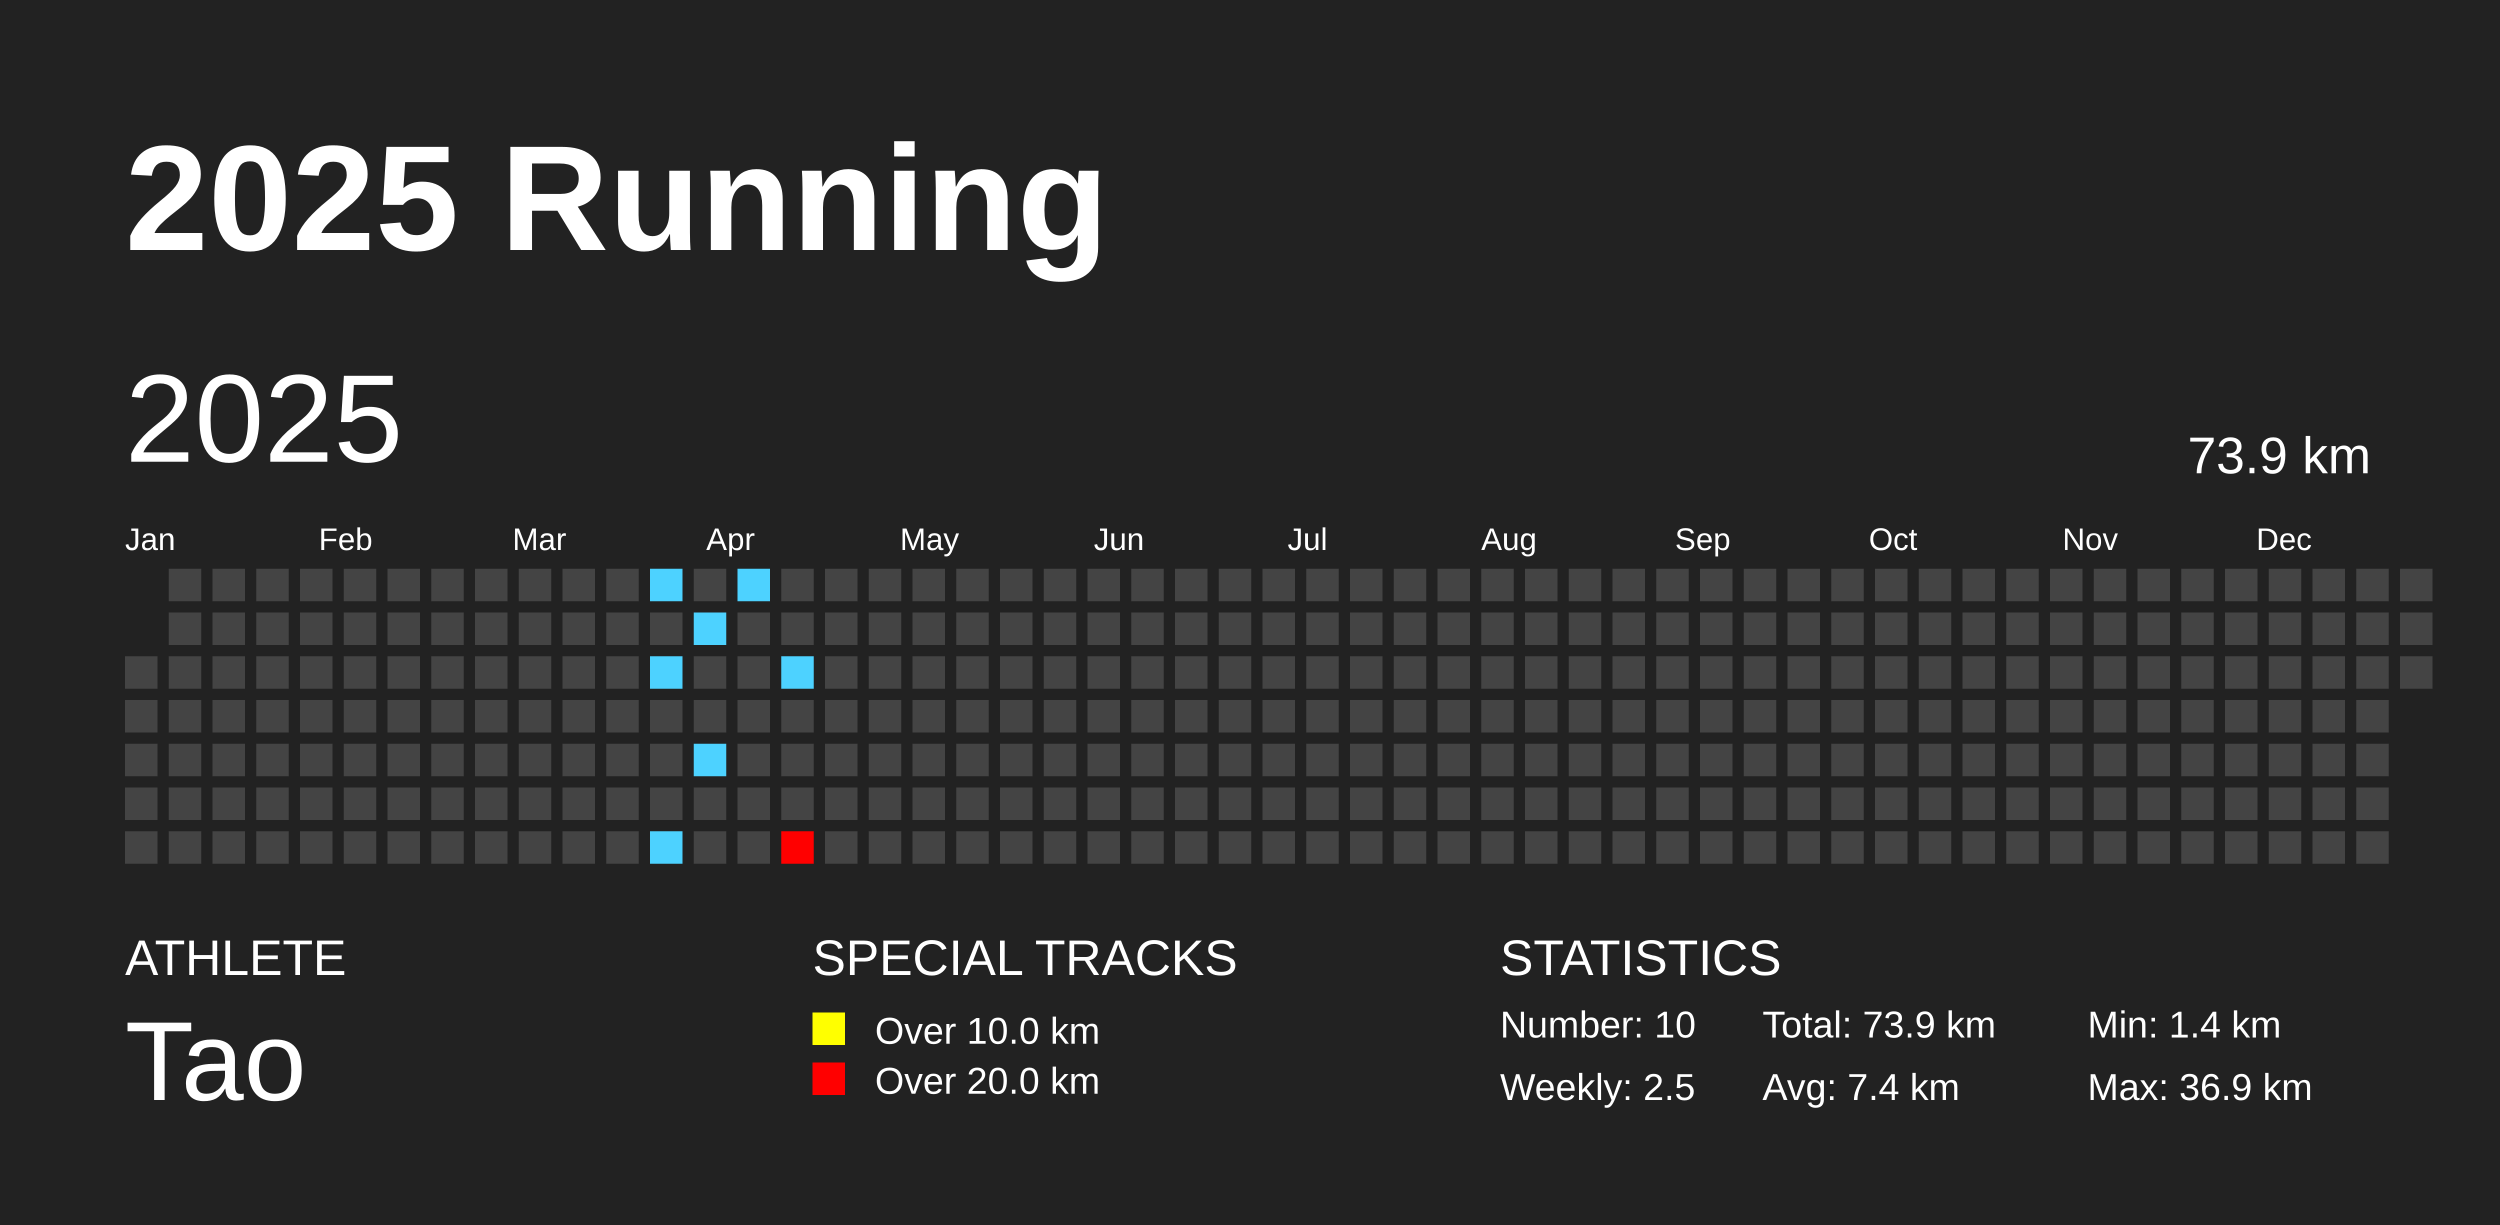
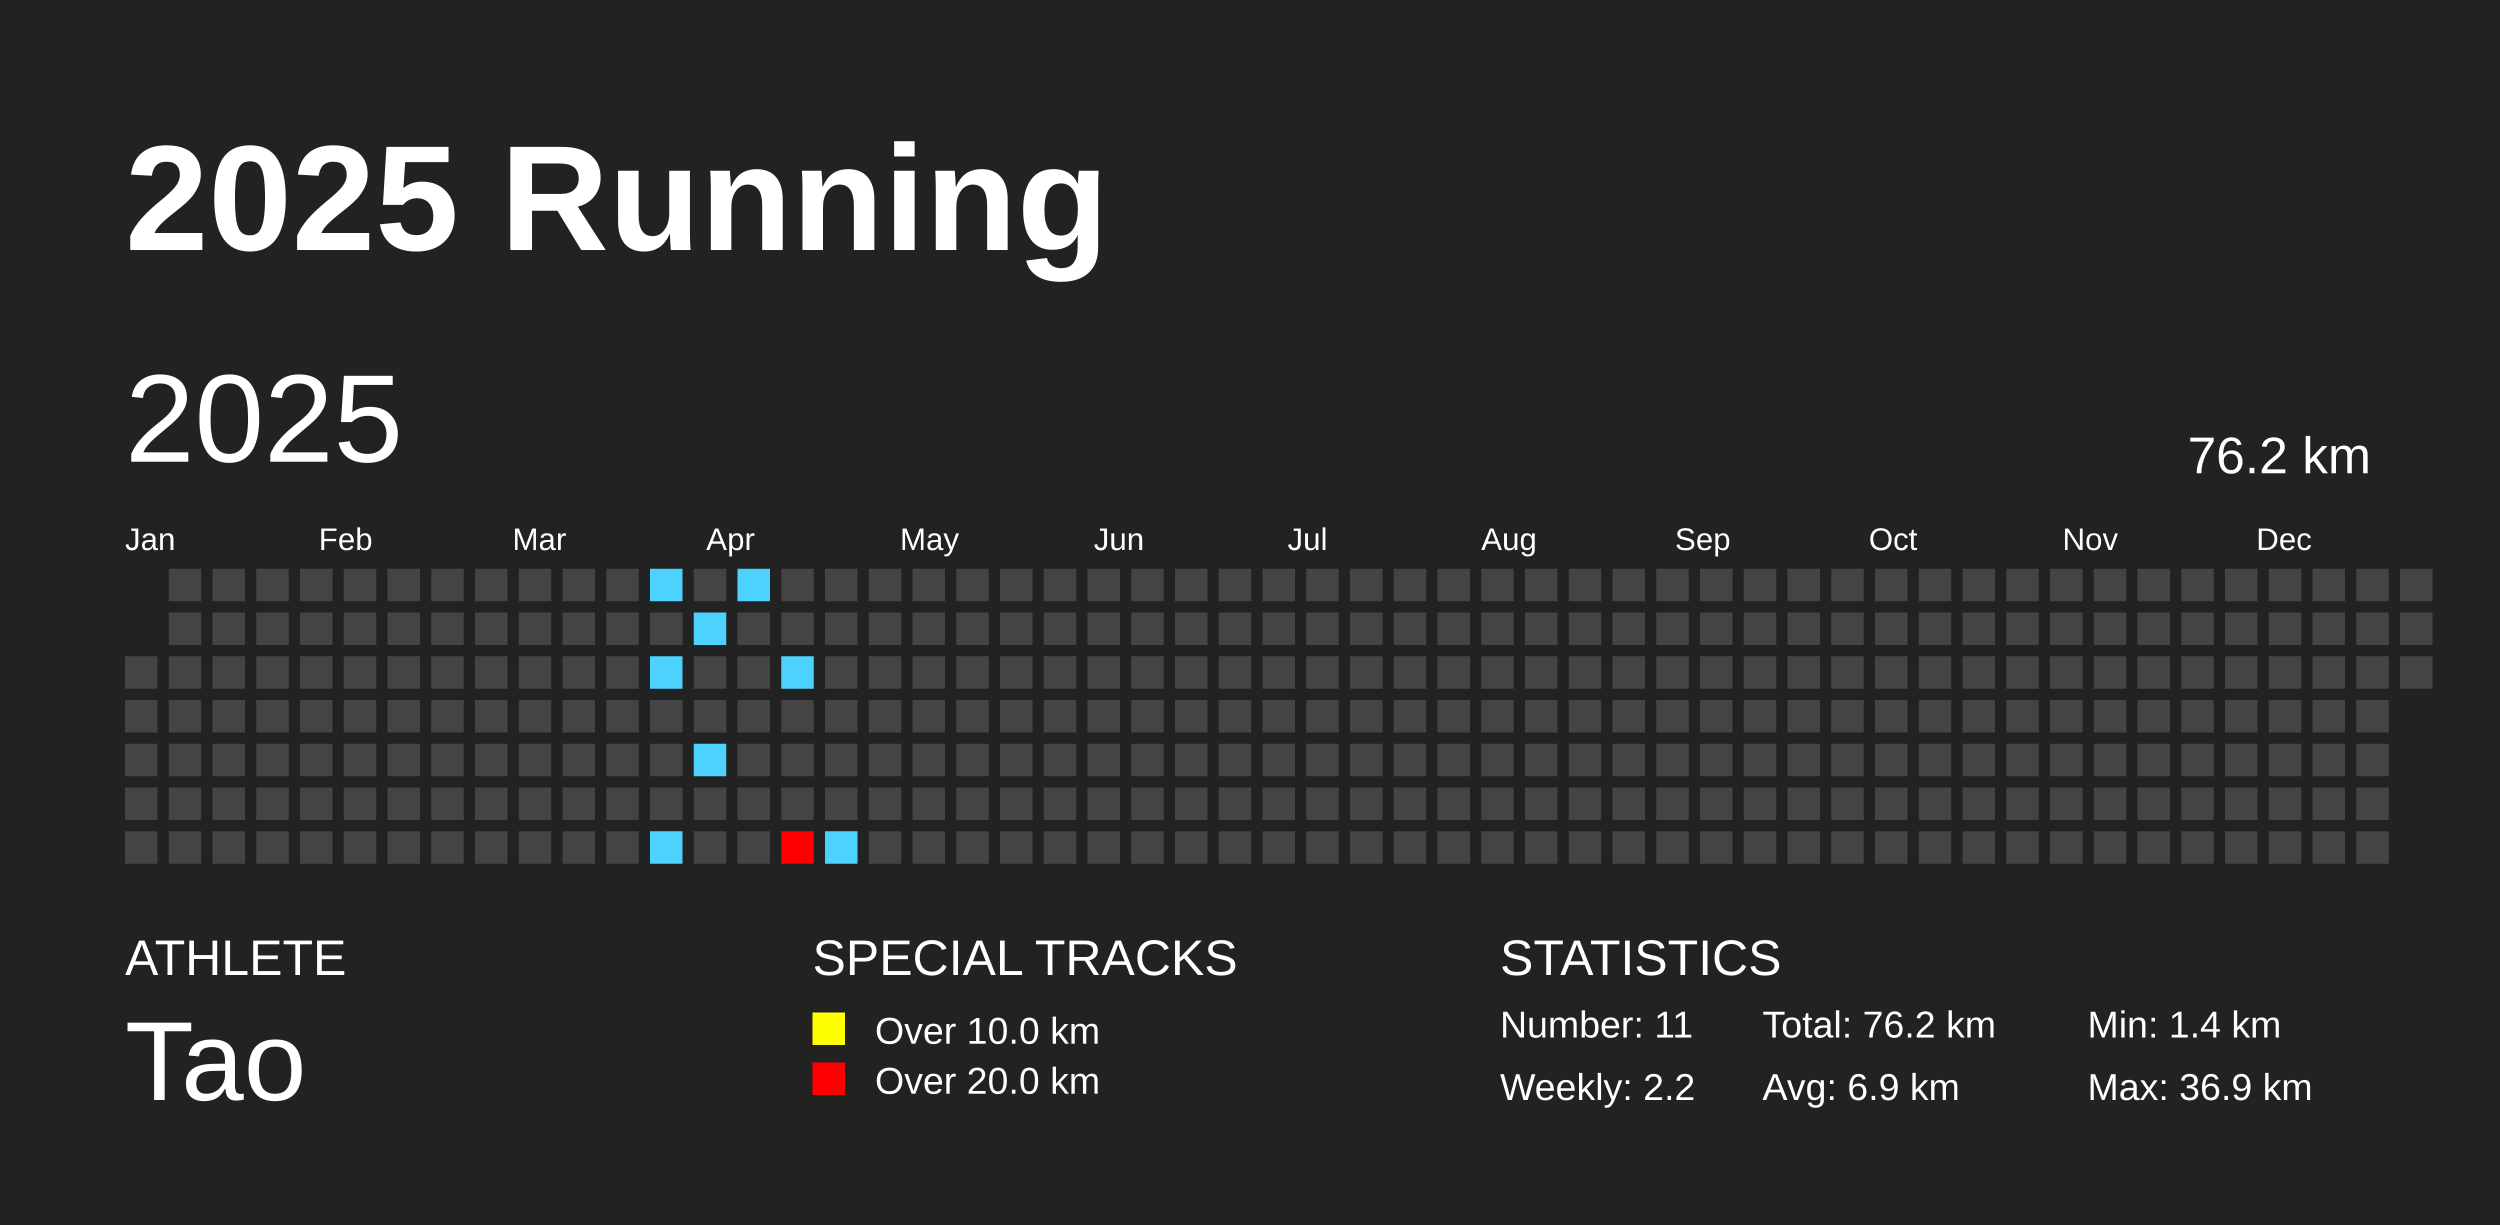
<svg xmlns="http://www.w3.org/2000/svg" baseProfile="full" height="98mm" version="1.1" viewBox="0,0,200,98" width="200mm">
  <defs />
  <rect fill="#222222" height="98" width="200" x="0" y="0" />
  <text fill="#FFFFFF" style="font-size:12px; font-family:Arial; font-weight:bold;" x="10" y="20">2025 Running</text>
  <text fill="#FFFFFF" style="font-size:4px; font-family:Arial" x="10" y="78">ATHLETE</text>
  <text fill="#FFFFFF" style="font-size:9px; font-family:Arial" x="10" y="88">Tao</text>
  <text fill="#FFFFFF" style="font-size:4px; font-family:Arial" x="65" y="78">SPECIAL TRACKS</text>
  <rect fill="yellow" height="2.6" width="2.6" x="65" y="81" />
  <text fill="#FFFFFF" style="font-size:3px; font-family:Arial" x="70" y="83.5">Over 10.0 km</text>
  <rect fill="red" height="2.6" width="2.6" x="65" y="85" />
  <text fill="#FFFFFF" style="font-size:3px; font-family:Arial" x="70" y="87.5">Over 20.0 km</text>
  <text fill="#FFFFFF" style="font-size:4px; font-family:Arial" x="120" y="78">STATISTICS</text>
-   <text fill="#FFFFFF" style="font-size:3px; font-family:Arial" x="120" y="83">Number: 10</text>
-   <text fill="#FFFFFF" style="font-size:3px; font-family:Arial" x="120" y="88">Weekly: 2.5</text>
-   <text fill="#FFFFFF" style="font-size:3px; font-family:Arial" x="141" y="83">Total: 73.9 km</text>
-   <text fill="#FFFFFF" style="font-size:3px; font-family:Arial" x="141" y="88">Avg: 7.4 km</text>
+   <text fill="#FFFFFF" style="font-size:3px; font-family:Arial" x="120" y="83">Number: 11</text>
+   <text fill="#FFFFFF" style="font-size:3px; font-family:Arial" x="120" y="88">Weekly: 2.2</text>
+   <text fill="#FFFFFF" style="font-size:3px; font-family:Arial" x="141" y="83">Total: 76.2 km</text>
+   <text fill="#FFFFFF" style="font-size:3px; font-family:Arial" x="141" y="88">Avg: 6.9 km</text>
  <text fill="#FFFFFF" style="font-size:3px; font-family:Arial" x="167" y="83">Min: 1.4 km</text>
  <text fill="#FFFFFF" style="font-size:3px; font-family:Arial" x="167" y="88">Max: 36.9 km</text>
  <text dominant-baseline="hanging" fill="#FFFFFF" style="font-size:10.0px; font-family:Arial;" x="10" y="30">2025</text>
-   <text dominant-baseline="hanging" fill="#FFFFFF" style="font-size:4.125px; font-family:Arial;" x="175" y="35">73.9 km</text>
+   <text dominant-baseline="hanging" fill="#FFFFFF" style="font-size:4.125px; font-family:Arial;" x="175" y="35">76.2 km</text>
  <text fill="#FFFFFF" style="font-size:2.5px; font-family:Arial" x="10.0" y="44">Jan</text>
  <text fill="#FFFFFF" style="font-size:2.5px; font-family:Arial" x="25.5" y="44">Feb</text>
  <text fill="#FFFFFF" style="font-size:2.5px; font-family:Arial" x="41.0" y="44">Mar</text>
  <text fill="#FFFFFF" style="font-size:2.5px; font-family:Arial" x="56.5" y="44">Apr</text>
  <text fill="#FFFFFF" style="font-size:2.5px; font-family:Arial" x="72.0" y="44">May</text>
  <text fill="#FFFFFF" style="font-size:2.5px; font-family:Arial" x="87.5" y="44">Jun</text>
  <text fill="#FFFFFF" style="font-size:2.5px; font-family:Arial" x="103.0" y="44">Jul</text>
  <text fill="#FFFFFF" style="font-size:2.5px; font-family:Arial" x="118.5" y="44">Aug</text>
  <text fill="#FFFFFF" style="font-size:2.5px; font-family:Arial" x="134.0" y="44">Sep</text>
  <text fill="#FFFFFF" style="font-size:2.5px; font-family:Arial" x="149.5" y="44">Oct</text>
  <text fill="#FFFFFF" style="font-size:2.5px; font-family:Arial" x="165.0" y="44">Nov</text>
  <text fill="#FFFFFF" style="font-size:2.5px; font-family:Arial" x="180.5" y="44">Dec</text>
  <rect fill="#444444" height="2.6" width="2.6" x="10.0" y="52.5" />
  <rect fill="#444444" height="2.6" width="2.6" x="10.0" y="56.0" />
  <rect fill="#444444" height="2.6" width="2.6" x="10.0" y="59.5" />
  <rect fill="#444444" height="2.6" width="2.6" x="10.0" y="63.0" />
  <rect fill="#444444" height="2.6" width="2.6" x="10.0" y="66.5" />
  <rect fill="#444444" height="2.6" width="2.6" x="13.5" y="45.5" />
  <rect fill="#444444" height="2.6" width="2.6" x="13.5" y="49.0" />
  <rect fill="#444444" height="2.6" width="2.6" x="13.5" y="52.5" />
  <rect fill="#444444" height="2.6" width="2.6" x="13.5" y="56.0" />
  <rect fill="#444444" height="2.6" width="2.6" x="13.5" y="59.5" />
  <rect fill="#444444" height="2.6" width="2.6" x="13.5" y="63.0" />
  <rect fill="#444444" height="2.6" width="2.6" x="13.5" y="66.5" />
  <rect fill="#444444" height="2.6" width="2.6" x="17.0" y="45.5" />
  <rect fill="#444444" height="2.6" width="2.6" x="17.0" y="49.0" />
  <rect fill="#444444" height="2.6" width="2.6" x="17.0" y="52.5" />
  <rect fill="#444444" height="2.6" width="2.6" x="17.0" y="56.0" />
  <rect fill="#444444" height="2.6" width="2.6" x="17.0" y="59.5" />
  <rect fill="#444444" height="2.6" width="2.6" x="17.0" y="63.0" />
  <rect fill="#444444" height="2.6" width="2.6" x="17.0" y="66.5" />
  <rect fill="#444444" height="2.6" width="2.6" x="20.5" y="45.5" />
  <rect fill="#444444" height="2.6" width="2.6" x="20.5" y="49.0" />
  <rect fill="#444444" height="2.6" width="2.6" x="20.5" y="52.5" />
  <rect fill="#444444" height="2.6" width="2.6" x="20.5" y="56.0" />
  <rect fill="#444444" height="2.6" width="2.6" x="20.5" y="59.5" />
  <rect fill="#444444" height="2.6" width="2.6" x="20.5" y="63.0" />
  <rect fill="#444444" height="2.6" width="2.6" x="20.5" y="66.5" />
  <rect fill="#444444" height="2.6" width="2.6" x="24.0" y="45.5" />
  <rect fill="#444444" height="2.6" width="2.6" x="24.0" y="49.0" />
  <rect fill="#444444" height="2.6" width="2.6" x="24.0" y="52.5" />
  <rect fill="#444444" height="2.6" width="2.6" x="24.0" y="56.0" />
  <rect fill="#444444" height="2.6" width="2.6" x="24.0" y="59.5" />
  <rect fill="#444444" height="2.6" width="2.6" x="24.0" y="63.0" />
  <rect fill="#444444" height="2.6" width="2.6" x="24.0" y="66.5" />
  <rect fill="#444444" height="2.6" width="2.6" x="27.5" y="45.5" />
  <rect fill="#444444" height="2.6" width="2.6" x="27.5" y="49.0" />
  <rect fill="#444444" height="2.6" width="2.6" x="27.5" y="52.5" />
  <rect fill="#444444" height="2.6" width="2.6" x="27.5" y="56.0" />
  <rect fill="#444444" height="2.6" width="2.6" x="27.5" y="59.5" />
  <rect fill="#444444" height="2.6" width="2.6" x="27.5" y="63.0" />
  <rect fill="#444444" height="2.6" width="2.6" x="27.5" y="66.5" />
  <rect fill="#444444" height="2.6" width="2.6" x="31.0" y="45.5" />
  <rect fill="#444444" height="2.6" width="2.6" x="31.0" y="49.0" />
  <rect fill="#444444" height="2.6" width="2.6" x="31.0" y="52.5" />
  <rect fill="#444444" height="2.6" width="2.6" x="31.0" y="56.0" />
  <rect fill="#444444" height="2.6" width="2.6" x="31.0" y="59.5" />
  <rect fill="#444444" height="2.6" width="2.6" x="31.0" y="63.0" />
  <rect fill="#444444" height="2.6" width="2.6" x="31.0" y="66.5" />
  <rect fill="#444444" height="2.6" width="2.6" x="34.5" y="45.5" />
  <rect fill="#444444" height="2.6" width="2.6" x="34.5" y="49.0" />
  <rect fill="#444444" height="2.6" width="2.6" x="34.5" y="52.5" />
  <rect fill="#444444" height="2.6" width="2.6" x="34.5" y="56.0" />
  <rect fill="#444444" height="2.6" width="2.6" x="34.5" y="59.5" />
  <rect fill="#444444" height="2.6" width="2.6" x="34.5" y="63.0" />
  <rect fill="#444444" height="2.6" width="2.6" x="34.5" y="66.5" />
  <rect fill="#444444" height="2.6" width="2.6" x="38.0" y="45.5" />
  <rect fill="#444444" height="2.6" width="2.6" x="38.0" y="49.0" />
  <rect fill="#444444" height="2.6" width="2.6" x="38.0" y="52.5" />
  <rect fill="#444444" height="2.6" width="2.6" x="38.0" y="56.0" />
  <rect fill="#444444" height="2.6" width="2.6" x="38.0" y="59.5" />
  <rect fill="#444444" height="2.6" width="2.6" x="38.0" y="63.0" />
  <rect fill="#444444" height="2.6" width="2.6" x="38.0" y="66.5" />
  <rect fill="#444444" height="2.6" width="2.6" x="41.5" y="45.5" />
  <rect fill="#444444" height="2.6" width="2.6" x="41.5" y="49.0" />
  <rect fill="#444444" height="2.6" width="2.6" x="41.5" y="52.5" />
  <rect fill="#444444" height="2.6" width="2.6" x="41.5" y="56.0" />
  <rect fill="#444444" height="2.6" width="2.6" x="41.5" y="59.5" />
  <rect fill="#444444" height="2.6" width="2.6" x="41.5" y="63.0" />
  <rect fill="#444444" height="2.6" width="2.6" x="41.5" y="66.5" />
  <rect fill="#444444" height="2.6" width="2.6" x="45.0" y="45.5" />
  <rect fill="#444444" height="2.6" width="2.6" x="45.0" y="49.0" />
  <rect fill="#444444" height="2.6" width="2.6" x="45.0" y="52.5" />
  <rect fill="#444444" height="2.6" width="2.6" x="45.0" y="56.0" />
  <rect fill="#444444" height="2.6" width="2.6" x="45.0" y="59.5" />
  <rect fill="#444444" height="2.6" width="2.6" x="45.0" y="63.0" />
  <rect fill="#444444" height="2.6" width="2.6" x="45.0" y="66.5" />
  <rect fill="#444444" height="2.6" width="2.6" x="48.5" y="45.5" />
  <rect fill="#444444" height="2.6" width="2.6" x="48.5" y="49.0" />
  <rect fill="#444444" height="2.6" width="2.6" x="48.5" y="52.5" />
  <rect fill="#444444" height="2.6" width="2.6" x="48.5" y="56.0" />
  <rect fill="#444444" height="2.6" width="2.6" x="48.5" y="59.5" />
  <rect fill="#444444" height="2.6" width="2.6" x="48.5" y="63.0" />
  <rect fill="#444444" height="2.6" width="2.6" x="48.5" y="66.5" />
  <rect fill="#4dd2ff" height="2.6" width="2.6" x="52.0" y="45.5" />
  <rect fill="#444444" height="2.6" width="2.6" x="52.0" y="49.0" />
  <rect fill="#4dd2ff" height="2.6" width="2.6" x="52.0" y="52.5" />
  <rect fill="#444444" height="2.6" width="2.6" x="52.0" y="56.0" />
  <rect fill="#444444" height="2.6" width="2.6" x="52.0" y="59.5" />
  <rect fill="#444444" height="2.6" width="2.6" x="52.0" y="63.0" />
  <rect fill="#4dd2ff" height="2.6" width="2.6" x="52.0" y="66.5" />
  <rect fill="#444444" height="2.6" width="2.6" x="55.5" y="45.5" />
  <rect fill="#4dd2ff" height="2.6" width="2.6" x="55.5" y="49.0" />
  <rect fill="#444444" height="2.6" width="2.6" x="55.5" y="52.5" />
  <rect fill="#444444" height="2.6" width="2.6" x="55.5" y="56.0" />
  <rect fill="#4dd2ff" height="2.6" width="2.6" x="55.5" y="59.5" />
  <rect fill="#444444" height="2.6" width="2.6" x="55.5" y="63.0" />
  <rect fill="#444444" height="2.6" width="2.6" x="55.5" y="66.5" />
  <rect fill="#4dd2ff" height="2.6" width="2.6" x="59.0" y="45.5" />
  <rect fill="#444444" height="2.6" width="2.6" x="59.0" y="49.0" />
  <rect fill="#444444" height="2.6" width="2.6" x="59.0" y="52.5" />
  <rect fill="#444444" height="2.6" width="2.6" x="59.0" y="56.0" />
  <rect fill="#444444" height="2.6" width="2.6" x="59.0" y="59.5" />
  <rect fill="#444444" height="2.6" width="2.6" x="59.0" y="63.0" />
  <rect fill="#444444" height="2.6" width="2.6" x="59.0" y="66.5" />
  <rect fill="#444444" height="2.6" width="2.6" x="62.5" y="45.5" />
  <rect fill="#444444" height="2.6" width="2.6" x="62.5" y="49.0" />
  <rect fill="#4dd2ff" height="2.6" width="2.6" x="62.5" y="52.5" />
  <rect fill="#444444" height="2.6" width="2.6" x="62.5" y="56.0" />
  <rect fill="#444444" height="2.6" width="2.6" x="62.5" y="59.5" />
  <rect fill="#444444" height="2.6" width="2.6" x="62.5" y="63.0" />
  <rect fill="red" height="2.6" width="2.6" x="62.5" y="66.5" />
  <rect fill="#444444" height="2.6" width="2.6" x="66.0" y="45.5" />
  <rect fill="#444444" height="2.6" width="2.6" x="66.0" y="49.0" />
  <rect fill="#444444" height="2.6" width="2.6" x="66.0" y="52.5" />
  <rect fill="#444444" height="2.6" width="2.6" x="66.0" y="56.0" />
  <rect fill="#444444" height="2.6" width="2.6" x="66.0" y="59.5" />
  <rect fill="#444444" height="2.6" width="2.6" x="66.0" y="63.0" />
-   <rect fill="#444444" height="2.6" width="2.6" x="66.0" y="66.5" />
+   <rect fill="#4dd2ff" height="2.6" width="2.6" x="66.0" y="66.5" />
  <rect fill="#444444" height="2.6" width="2.6" x="69.5" y="45.5" />
  <rect fill="#444444" height="2.6" width="2.6" x="69.5" y="49.0" />
  <rect fill="#444444" height="2.6" width="2.6" x="69.5" y="52.5" />
  <rect fill="#444444" height="2.6" width="2.6" x="69.5" y="56.0" />
  <rect fill="#444444" height="2.6" width="2.6" x="69.5" y="59.5" />
  <rect fill="#444444" height="2.6" width="2.6" x="69.5" y="63.0" />
  <rect fill="#444444" height="2.6" width="2.6" x="69.5" y="66.5" />
  <rect fill="#444444" height="2.6" width="2.6" x="73.0" y="45.5" />
  <rect fill="#444444" height="2.6" width="2.6" x="73.0" y="49.0" />
  <rect fill="#444444" height="2.6" width="2.6" x="73.0" y="52.5" />
  <rect fill="#444444" height="2.6" width="2.6" x="73.0" y="56.0" />
  <rect fill="#444444" height="2.6" width="2.6" x="73.0" y="59.5" />
  <rect fill="#444444" height="2.6" width="2.6" x="73.0" y="63.0" />
  <rect fill="#444444" height="2.6" width="2.6" x="73.0" y="66.5" />
  <rect fill="#444444" height="2.6" width="2.6" x="76.5" y="45.5" />
  <rect fill="#444444" height="2.6" width="2.6" x="76.5" y="49.0" />
  <rect fill="#444444" height="2.6" width="2.6" x="76.5" y="52.5" />
  <rect fill="#444444" height="2.6" width="2.6" x="76.5" y="56.0" />
  <rect fill="#444444" height="2.6" width="2.6" x="76.5" y="59.5" />
  <rect fill="#444444" height="2.6" width="2.6" x="76.5" y="63.0" />
  <rect fill="#444444" height="2.6" width="2.6" x="76.5" y="66.5" />
  <rect fill="#444444" height="2.6" width="2.6" x="80.0" y="45.5" />
  <rect fill="#444444" height="2.6" width="2.6" x="80.0" y="49.0" />
  <rect fill="#444444" height="2.6" width="2.6" x="80.0" y="52.5" />
  <rect fill="#444444" height="2.6" width="2.6" x="80.0" y="56.0" />
  <rect fill="#444444" height="2.6" width="2.6" x="80.0" y="59.5" />
  <rect fill="#444444" height="2.6" width="2.6" x="80.0" y="63.0" />
  <rect fill="#444444" height="2.6" width="2.6" x="80.0" y="66.5" />
  <rect fill="#444444" height="2.6" width="2.6" x="83.5" y="45.5" />
  <rect fill="#444444" height="2.6" width="2.6" x="83.5" y="49.0" />
  <rect fill="#444444" height="2.6" width="2.6" x="83.5" y="52.5" />
  <rect fill="#444444" height="2.6" width="2.6" x="83.5" y="56.0" />
  <rect fill="#444444" height="2.6" width="2.6" x="83.5" y="59.5" />
  <rect fill="#444444" height="2.6" width="2.6" x="83.5" y="63.0" />
  <rect fill="#444444" height="2.6" width="2.6" x="83.5" y="66.5" />
  <rect fill="#444444" height="2.6" width="2.6" x="87.0" y="45.5" />
  <rect fill="#444444" height="2.6" width="2.6" x="87.0" y="49.0" />
  <rect fill="#444444" height="2.6" width="2.6" x="87.0" y="52.5" />
  <rect fill="#444444" height="2.6" width="2.6" x="87.0" y="56.0" />
  <rect fill="#444444" height="2.6" width="2.6" x="87.0" y="59.5" />
  <rect fill="#444444" height="2.6" width="2.6" x="87.0" y="63.0" />
  <rect fill="#444444" height="2.6" width="2.6" x="87.0" y="66.5" />
  <rect fill="#444444" height="2.6" width="2.6" x="90.5" y="45.5" />
  <rect fill="#444444" height="2.6" width="2.6" x="90.5" y="49.0" />
  <rect fill="#444444" height="2.6" width="2.6" x="90.5" y="52.5" />
  <rect fill="#444444" height="2.6" width="2.6" x="90.5" y="56.0" />
  <rect fill="#444444" height="2.6" width="2.6" x="90.5" y="59.5" />
  <rect fill="#444444" height="2.6" width="2.6" x="90.5" y="63.0" />
  <rect fill="#444444" height="2.6" width="2.6" x="90.5" y="66.5" />
  <rect fill="#444444" height="2.6" width="2.6" x="94.0" y="45.5" />
  <rect fill="#444444" height="2.6" width="2.6" x="94.0" y="49.0" />
  <rect fill="#444444" height="2.6" width="2.6" x="94.0" y="52.5" />
  <rect fill="#444444" height="2.6" width="2.6" x="94.0" y="56.0" />
  <rect fill="#444444" height="2.6" width="2.6" x="94.0" y="59.5" />
  <rect fill="#444444" height="2.6" width="2.6" x="94.0" y="63.0" />
  <rect fill="#444444" height="2.6" width="2.6" x="94.0" y="66.5" />
  <rect fill="#444444" height="2.6" width="2.6" x="97.5" y="45.5" />
  <rect fill="#444444" height="2.6" width="2.6" x="97.5" y="49.0" />
  <rect fill="#444444" height="2.6" width="2.6" x="97.5" y="52.5" />
  <rect fill="#444444" height="2.6" width="2.6" x="97.5" y="56.0" />
  <rect fill="#444444" height="2.6" width="2.6" x="97.5" y="59.5" />
  <rect fill="#444444" height="2.6" width="2.6" x="97.5" y="63.0" />
  <rect fill="#444444" height="2.6" width="2.6" x="97.5" y="66.5" />
  <rect fill="#444444" height="2.6" width="2.6" x="101.0" y="45.5" />
  <rect fill="#444444" height="2.6" width="2.6" x="101.0" y="49.0" />
  <rect fill="#444444" height="2.6" width="2.6" x="101.0" y="52.5" />
  <rect fill="#444444" height="2.6" width="2.6" x="101.0" y="56.0" />
  <rect fill="#444444" height="2.6" width="2.6" x="101.0" y="59.5" />
  <rect fill="#444444" height="2.6" width="2.6" x="101.0" y="63.0" />
  <rect fill="#444444" height="2.6" width="2.6" x="101.0" y="66.5" />
  <rect fill="#444444" height="2.6" width="2.6" x="104.5" y="45.5" />
  <rect fill="#444444" height="2.6" width="2.6" x="104.5" y="49.0" />
  <rect fill="#444444" height="2.6" width="2.6" x="104.5" y="52.5" />
  <rect fill="#444444" height="2.6" width="2.6" x="104.5" y="56.0" />
  <rect fill="#444444" height="2.6" width="2.6" x="104.5" y="59.5" />
  <rect fill="#444444" height="2.6" width="2.6" x="104.5" y="63.0" />
  <rect fill="#444444" height="2.6" width="2.6" x="104.5" y="66.5" />
  <rect fill="#444444" height="2.6" width="2.6" x="108.0" y="45.5" />
  <rect fill="#444444" height="2.6" width="2.6" x="108.0" y="49.0" />
  <rect fill="#444444" height="2.6" width="2.6" x="108.0" y="52.5" />
  <rect fill="#444444" height="2.6" width="2.6" x="108.0" y="56.0" />
  <rect fill="#444444" height="2.6" width="2.6" x="108.0" y="59.5" />
  <rect fill="#444444" height="2.6" width="2.6" x="108.0" y="63.0" />
  <rect fill="#444444" height="2.6" width="2.6" x="108.0" y="66.5" />
  <rect fill="#444444" height="2.6" width="2.6" x="111.5" y="45.5" />
  <rect fill="#444444" height="2.6" width="2.6" x="111.5" y="49.0" />
  <rect fill="#444444" height="2.6" width="2.6" x="111.5" y="52.5" />
  <rect fill="#444444" height="2.6" width="2.6" x="111.5" y="56.0" />
  <rect fill="#444444" height="2.6" width="2.6" x="111.5" y="59.5" />
  <rect fill="#444444" height="2.6" width="2.6" x="111.5" y="63.0" />
  <rect fill="#444444" height="2.6" width="2.6" x="111.5" y="66.5" />
  <rect fill="#444444" height="2.6" width="2.6" x="115.0" y="45.5" />
  <rect fill="#444444" height="2.6" width="2.6" x="115.0" y="49.0" />
  <rect fill="#444444" height="2.6" width="2.6" x="115.0" y="52.5" />
  <rect fill="#444444" height="2.6" width="2.6" x="115.0" y="56.0" />
  <rect fill="#444444" height="2.6" width="2.6" x="115.0" y="59.5" />
  <rect fill="#444444" height="2.6" width="2.6" x="115.0" y="63.0" />
  <rect fill="#444444" height="2.6" width="2.6" x="115.0" y="66.5" />
  <rect fill="#444444" height="2.6" width="2.6" x="118.5" y="45.5" />
  <rect fill="#444444" height="2.6" width="2.6" x="118.5" y="49.0" />
  <rect fill="#444444" height="2.6" width="2.6" x="118.5" y="52.5" />
  <rect fill="#444444" height="2.6" width="2.6" x="118.5" y="56.0" />
  <rect fill="#444444" height="2.6" width="2.6" x="118.5" y="59.5" />
  <rect fill="#444444" height="2.6" width="2.6" x="118.5" y="63.0" />
  <rect fill="#444444" height="2.6" width="2.6" x="118.5" y="66.5" />
  <rect fill="#444444" height="2.6" width="2.6" x="122.0" y="45.5" />
  <rect fill="#444444" height="2.6" width="2.6" x="122.0" y="49.0" />
  <rect fill="#444444" height="2.6" width="2.6" x="122.0" y="52.5" />
  <rect fill="#444444" height="2.6" width="2.6" x="122.0" y="56.0" />
  <rect fill="#444444" height="2.6" width="2.6" x="122.0" y="59.5" />
  <rect fill="#444444" height="2.6" width="2.6" x="122.0" y="63.0" />
  <rect fill="#444444" height="2.6" width="2.6" x="122.0" y="66.5" />
  <rect fill="#444444" height="2.6" width="2.6" x="125.5" y="45.5" />
  <rect fill="#444444" height="2.6" width="2.6" x="125.5" y="49.0" />
  <rect fill="#444444" height="2.6" width="2.6" x="125.5" y="52.5" />
  <rect fill="#444444" height="2.6" width="2.6" x="125.5" y="56.0" />
  <rect fill="#444444" height="2.6" width="2.6" x="125.5" y="59.5" />
  <rect fill="#444444" height="2.6" width="2.6" x="125.5" y="63.0" />
  <rect fill="#444444" height="2.6" width="2.6" x="125.5" y="66.5" />
  <rect fill="#444444" height="2.6" width="2.6" x="129.0" y="45.5" />
  <rect fill="#444444" height="2.6" width="2.6" x="129.0" y="49.0" />
  <rect fill="#444444" height="2.6" width="2.6" x="129.0" y="52.5" />
  <rect fill="#444444" height="2.6" width="2.6" x="129.0" y="56.0" />
  <rect fill="#444444" height="2.6" width="2.6" x="129.0" y="59.5" />
  <rect fill="#444444" height="2.6" width="2.6" x="129.0" y="63.0" />
  <rect fill="#444444" height="2.6" width="2.6" x="129.0" y="66.5" />
  <rect fill="#444444" height="2.6" width="2.6" x="132.5" y="45.5" />
  <rect fill="#444444" height="2.6" width="2.6" x="132.5" y="49.0" />
  <rect fill="#444444" height="2.6" width="2.6" x="132.5" y="52.5" />
  <rect fill="#444444" height="2.6" width="2.6" x="132.5" y="56.0" />
  <rect fill="#444444" height="2.6" width="2.6" x="132.5" y="59.5" />
  <rect fill="#444444" height="2.6" width="2.6" x="132.5" y="63.0" />
  <rect fill="#444444" height="2.6" width="2.6" x="132.5" y="66.5" />
  <rect fill="#444444" height="2.6" width="2.6" x="136.0" y="45.5" />
  <rect fill="#444444" height="2.6" width="2.6" x="136.0" y="49.0" />
  <rect fill="#444444" height="2.6" width="2.6" x="136.0" y="52.5" />
  <rect fill="#444444" height="2.6" width="2.6" x="136.0" y="56.0" />
  <rect fill="#444444" height="2.6" width="2.6" x="136.0" y="59.5" />
  <rect fill="#444444" height="2.6" width="2.6" x="136.0" y="63.0" />
  <rect fill="#444444" height="2.6" width="2.6" x="136.0" y="66.5" />
  <rect fill="#444444" height="2.6" width="2.6" x="139.5" y="45.5" />
  <rect fill="#444444" height="2.6" width="2.6" x="139.5" y="49.0" />
  <rect fill="#444444" height="2.6" width="2.6" x="139.5" y="52.5" />
  <rect fill="#444444" height="2.6" width="2.6" x="139.5" y="56.0" />
  <rect fill="#444444" height="2.6" width="2.6" x="139.5" y="59.5" />
  <rect fill="#444444" height="2.6" width="2.6" x="139.5" y="63.0" />
  <rect fill="#444444" height="2.6" width="2.6" x="139.5" y="66.5" />
  <rect fill="#444444" height="2.6" width="2.6" x="143.0" y="45.5" />
  <rect fill="#444444" height="2.6" width="2.6" x="143.0" y="49.0" />
  <rect fill="#444444" height="2.6" width="2.6" x="143.0" y="52.5" />
  <rect fill="#444444" height="2.6" width="2.6" x="143.0" y="56.0" />
  <rect fill="#444444" height="2.6" width="2.6" x="143.0" y="59.5" />
  <rect fill="#444444" height="2.6" width="2.6" x="143.0" y="63.0" />
  <rect fill="#444444" height="2.6" width="2.6" x="143.0" y="66.5" />
  <rect fill="#444444" height="2.6" width="2.6" x="146.5" y="45.5" />
  <rect fill="#444444" height="2.6" width="2.6" x="146.5" y="49.0" />
  <rect fill="#444444" height="2.6" width="2.6" x="146.5" y="52.5" />
  <rect fill="#444444" height="2.6" width="2.6" x="146.5" y="56.0" />
  <rect fill="#444444" height="2.6" width="2.6" x="146.5" y="59.5" />
  <rect fill="#444444" height="2.6" width="2.6" x="146.5" y="63.0" />
  <rect fill="#444444" height="2.6" width="2.6" x="146.5" y="66.5" />
  <rect fill="#444444" height="2.6" width="2.6" x="150.0" y="45.5" />
  <rect fill="#444444" height="2.6" width="2.6" x="150.0" y="49.0" />
  <rect fill="#444444" height="2.6" width="2.6" x="150.0" y="52.5" />
  <rect fill="#444444" height="2.6" width="2.6" x="150.0" y="56.0" />
  <rect fill="#444444" height="2.6" width="2.6" x="150.0" y="59.5" />
  <rect fill="#444444" height="2.6" width="2.6" x="150.0" y="63.0" />
  <rect fill="#444444" height="2.6" width="2.6" x="150.0" y="66.5" />
  <rect fill="#444444" height="2.6" width="2.6" x="153.5" y="45.5" />
  <rect fill="#444444" height="2.6" width="2.6" x="153.5" y="49.0" />
  <rect fill="#444444" height="2.6" width="2.6" x="153.5" y="52.5" />
  <rect fill="#444444" height="2.6" width="2.6" x="153.5" y="56.0" />
  <rect fill="#444444" height="2.6" width="2.6" x="153.5" y="59.5" />
  <rect fill="#444444" height="2.6" width="2.6" x="153.5" y="63.0" />
  <rect fill="#444444" height="2.6" width="2.6" x="153.5" y="66.5" />
  <rect fill="#444444" height="2.6" width="2.6" x="157.0" y="45.5" />
  <rect fill="#444444" height="2.6" width="2.6" x="157.0" y="49.0" />
  <rect fill="#444444" height="2.6" width="2.6" x="157.0" y="52.5" />
  <rect fill="#444444" height="2.6" width="2.6" x="157.0" y="56.0" />
  <rect fill="#444444" height="2.6" width="2.6" x="157.0" y="59.5" />
  <rect fill="#444444" height="2.6" width="2.6" x="157.0" y="63.0" />
  <rect fill="#444444" height="2.6" width="2.6" x="157.0" y="66.5" />
  <rect fill="#444444" height="2.6" width="2.6" x="160.5" y="45.5" />
  <rect fill="#444444" height="2.6" width="2.6" x="160.5" y="49.0" />
  <rect fill="#444444" height="2.6" width="2.6" x="160.5" y="52.5" />
  <rect fill="#444444" height="2.6" width="2.6" x="160.5" y="56.0" />
  <rect fill="#444444" height="2.6" width="2.6" x="160.5" y="59.5" />
  <rect fill="#444444" height="2.6" width="2.6" x="160.5" y="63.0" />
  <rect fill="#444444" height="2.6" width="2.6" x="160.5" y="66.5" />
  <rect fill="#444444" height="2.6" width="2.6" x="164.0" y="45.5" />
  <rect fill="#444444" height="2.6" width="2.6" x="164.0" y="49.0" />
  <rect fill="#444444" height="2.6" width="2.6" x="164.0" y="52.5" />
  <rect fill="#444444" height="2.6" width="2.6" x="164.0" y="56.0" />
  <rect fill="#444444" height="2.6" width="2.6" x="164.0" y="59.5" />
  <rect fill="#444444" height="2.6" width="2.6" x="164.0" y="63.0" />
  <rect fill="#444444" height="2.6" width="2.6" x="164.0" y="66.5" />
  <rect fill="#444444" height="2.6" width="2.6" x="167.5" y="45.5" />
  <rect fill="#444444" height="2.6" width="2.6" x="167.5" y="49.0" />
  <rect fill="#444444" height="2.6" width="2.6" x="167.5" y="52.5" />
  <rect fill="#444444" height="2.6" width="2.6" x="167.5" y="56.0" />
  <rect fill="#444444" height="2.6" width="2.6" x="167.5" y="59.5" />
  <rect fill="#444444" height="2.6" width="2.6" x="167.5" y="63.0" />
  <rect fill="#444444" height="2.6" width="2.6" x="167.5" y="66.5" />
  <rect fill="#444444" height="2.6" width="2.6" x="171.0" y="45.5" />
  <rect fill="#444444" height="2.6" width="2.6" x="171.0" y="49.0" />
  <rect fill="#444444" height="2.6" width="2.6" x="171.0" y="52.5" />
  <rect fill="#444444" height="2.6" width="2.6" x="171.0" y="56.0" />
  <rect fill="#444444" height="2.6" width="2.6" x="171.0" y="59.5" />
  <rect fill="#444444" height="2.6" width="2.6" x="171.0" y="63.0" />
  <rect fill="#444444" height="2.6" width="2.6" x="171.0" y="66.5" />
  <rect fill="#444444" height="2.6" width="2.6" x="174.5" y="45.5" />
  <rect fill="#444444" height="2.6" width="2.6" x="174.5" y="49.0" />
  <rect fill="#444444" height="2.6" width="2.6" x="174.5" y="52.5" />
  <rect fill="#444444" height="2.6" width="2.6" x="174.5" y="56.0" />
  <rect fill="#444444" height="2.6" width="2.6" x="174.5" y="59.5" />
  <rect fill="#444444" height="2.6" width="2.6" x="174.5" y="63.0" />
  <rect fill="#444444" height="2.6" width="2.6" x="174.5" y="66.5" />
  <rect fill="#444444" height="2.6" width="2.6" x="178.0" y="45.5" />
  <rect fill="#444444" height="2.6" width="2.6" x="178.0" y="49.0" />
  <rect fill="#444444" height="2.6" width="2.6" x="178.0" y="52.5" />
  <rect fill="#444444" height="2.6" width="2.6" x="178.0" y="56.0" />
  <rect fill="#444444" height="2.6" width="2.6" x="178.0" y="59.5" />
  <rect fill="#444444" height="2.6" width="2.6" x="178.0" y="63.0" />
  <rect fill="#444444" height="2.6" width="2.6" x="178.0" y="66.5" />
  <rect fill="#444444" height="2.6" width="2.6" x="181.5" y="45.5" />
  <rect fill="#444444" height="2.6" width="2.6" x="181.5" y="49.0" />
  <rect fill="#444444" height="2.6" width="2.6" x="181.5" y="52.5" />
  <rect fill="#444444" height="2.6" width="2.6" x="181.5" y="56.0" />
  <rect fill="#444444" height="2.6" width="2.6" x="181.5" y="59.5" />
  <rect fill="#444444" height="2.6" width="2.6" x="181.5" y="63.0" />
  <rect fill="#444444" height="2.6" width="2.6" x="181.5" y="66.5" />
  <rect fill="#444444" height="2.6" width="2.6" x="185.0" y="45.5" />
  <rect fill="#444444" height="2.6" width="2.6" x="185.0" y="49.0" />
  <rect fill="#444444" height="2.6" width="2.6" x="185.0" y="52.5" />
  <rect fill="#444444" height="2.6" width="2.6" x="185.0" y="56.0" />
  <rect fill="#444444" height="2.6" width="2.6" x="185.0" y="59.5" />
  <rect fill="#444444" height="2.6" width="2.6" x="185.0" y="63.0" />
  <rect fill="#444444" height="2.6" width="2.6" x="185.0" y="66.5" />
  <rect fill="#444444" height="2.6" width="2.6" x="188.5" y="45.5" />
  <rect fill="#444444" height="2.6" width="2.6" x="188.5" y="49.0" />
  <rect fill="#444444" height="2.6" width="2.6" x="188.5" y="52.5" />
  <rect fill="#444444" height="2.6" width="2.6" x="188.5" y="56.0" />
  <rect fill="#444444" height="2.6" width="2.6" x="188.5" y="59.5" />
  <rect fill="#444444" height="2.6" width="2.6" x="188.5" y="63.0" />
  <rect fill="#444444" height="2.6" width="2.6" x="188.5" y="66.5" />
  <rect fill="#444444" height="2.6" width="2.6" x="192.0" y="45.5" />
  <rect fill="#444444" height="2.6" width="2.6" x="192.0" y="49.0" />
  <rect fill="#444444" height="2.6" width="2.6" x="192.0" y="52.5" />
</svg>
